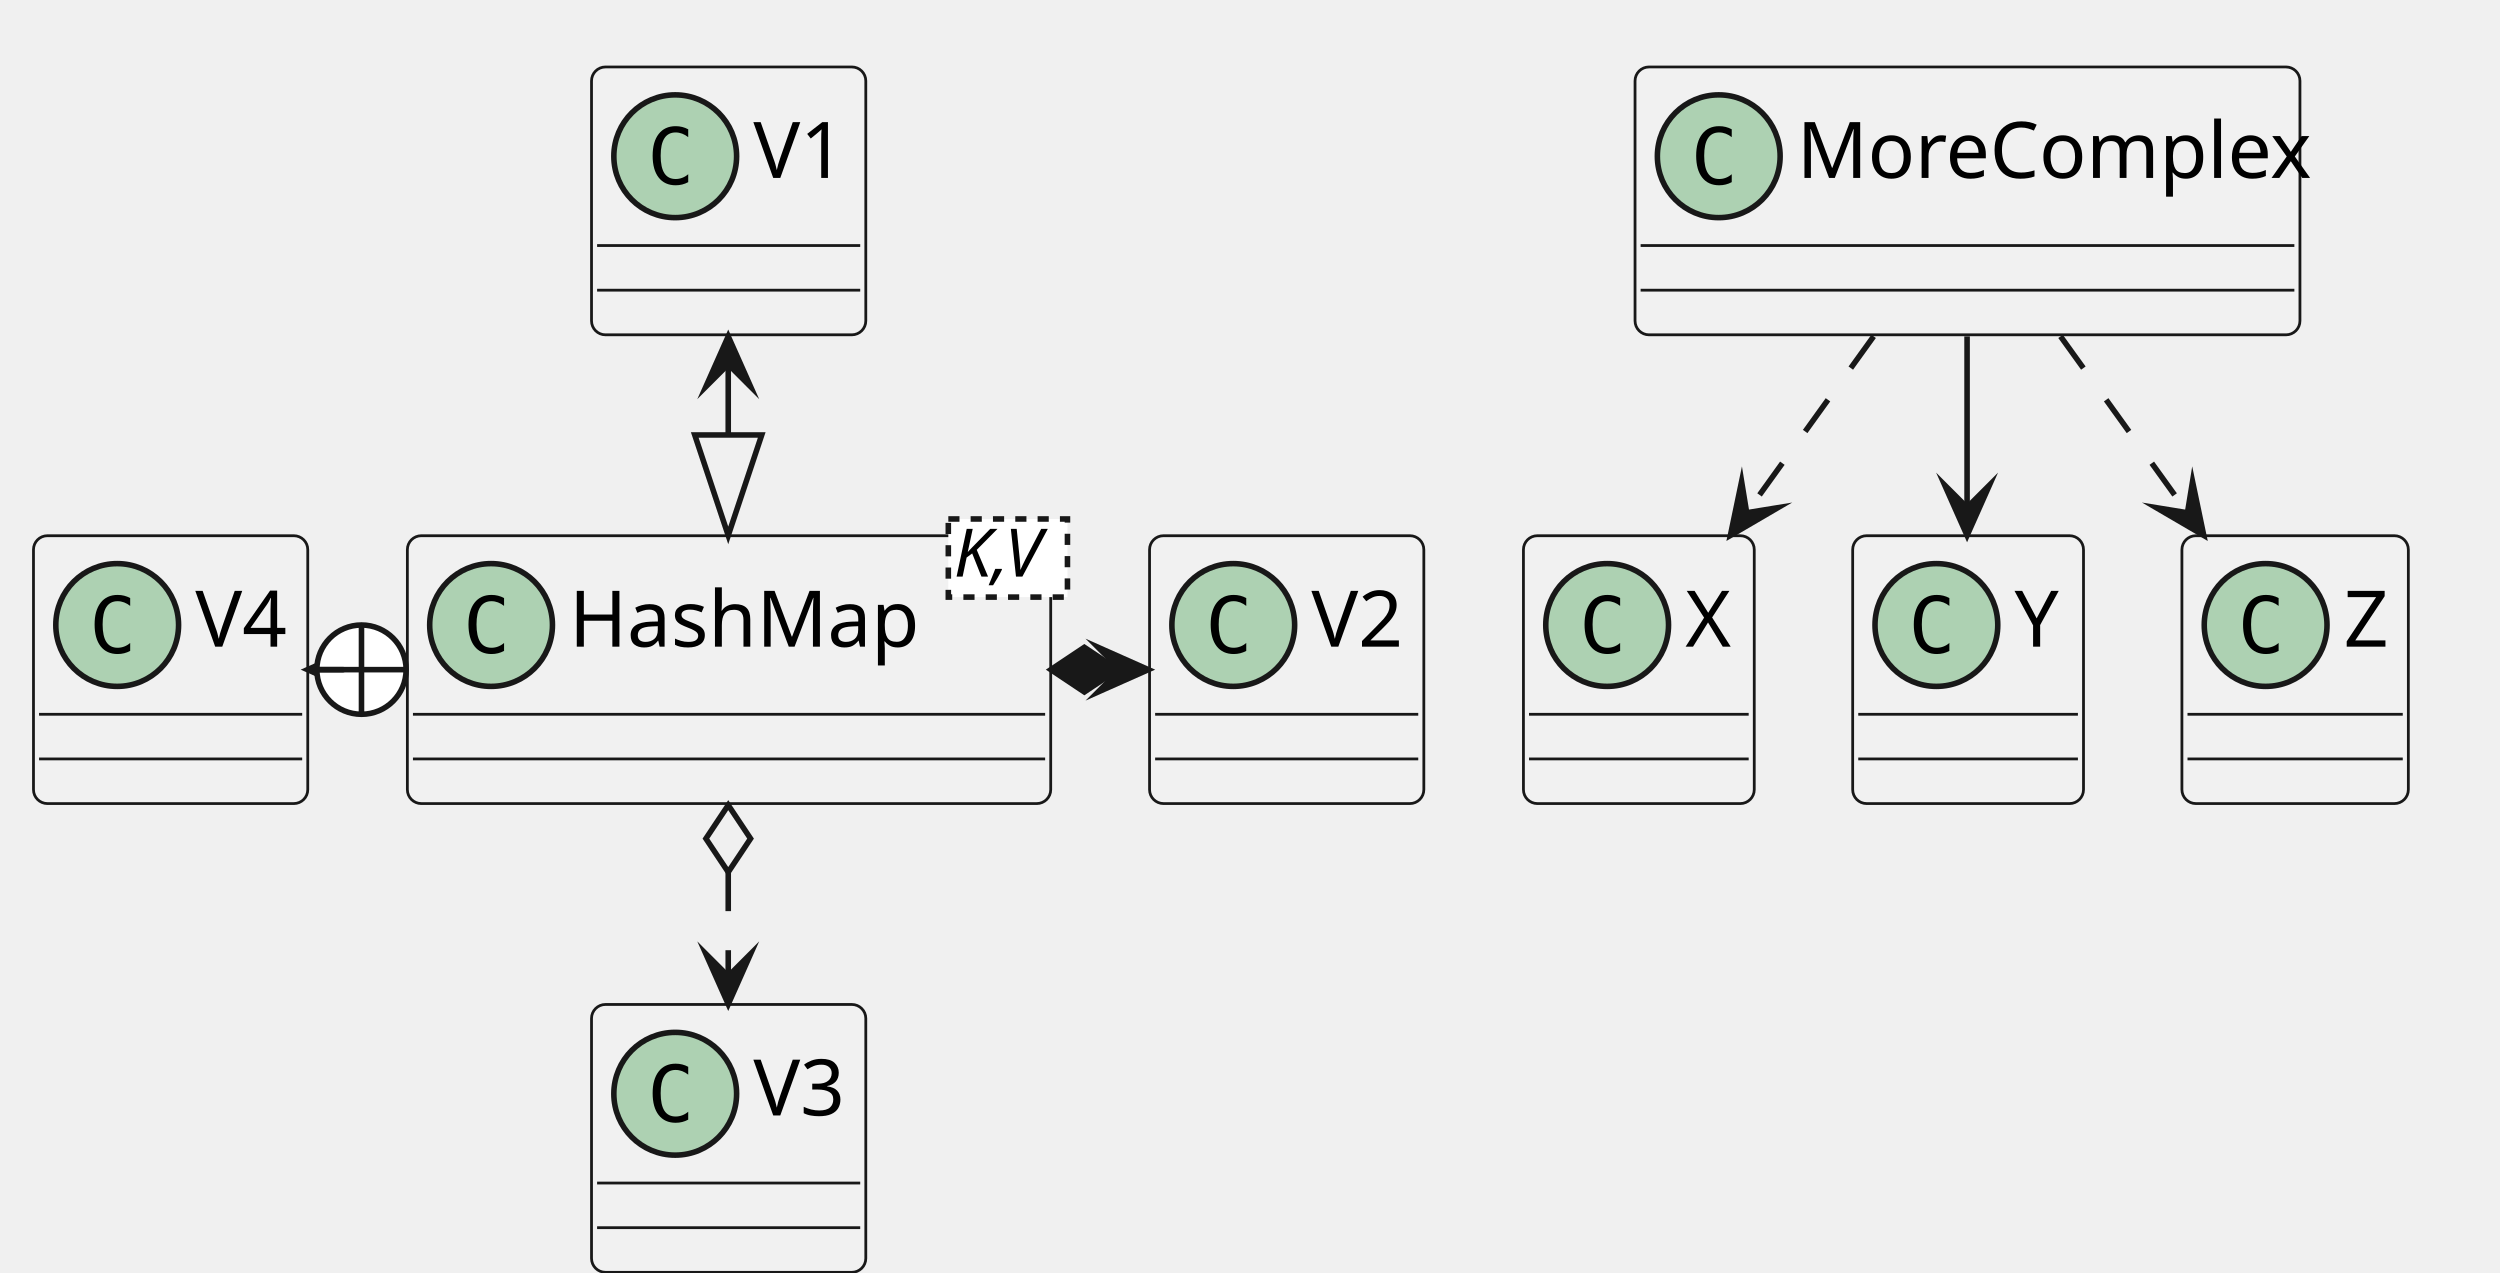
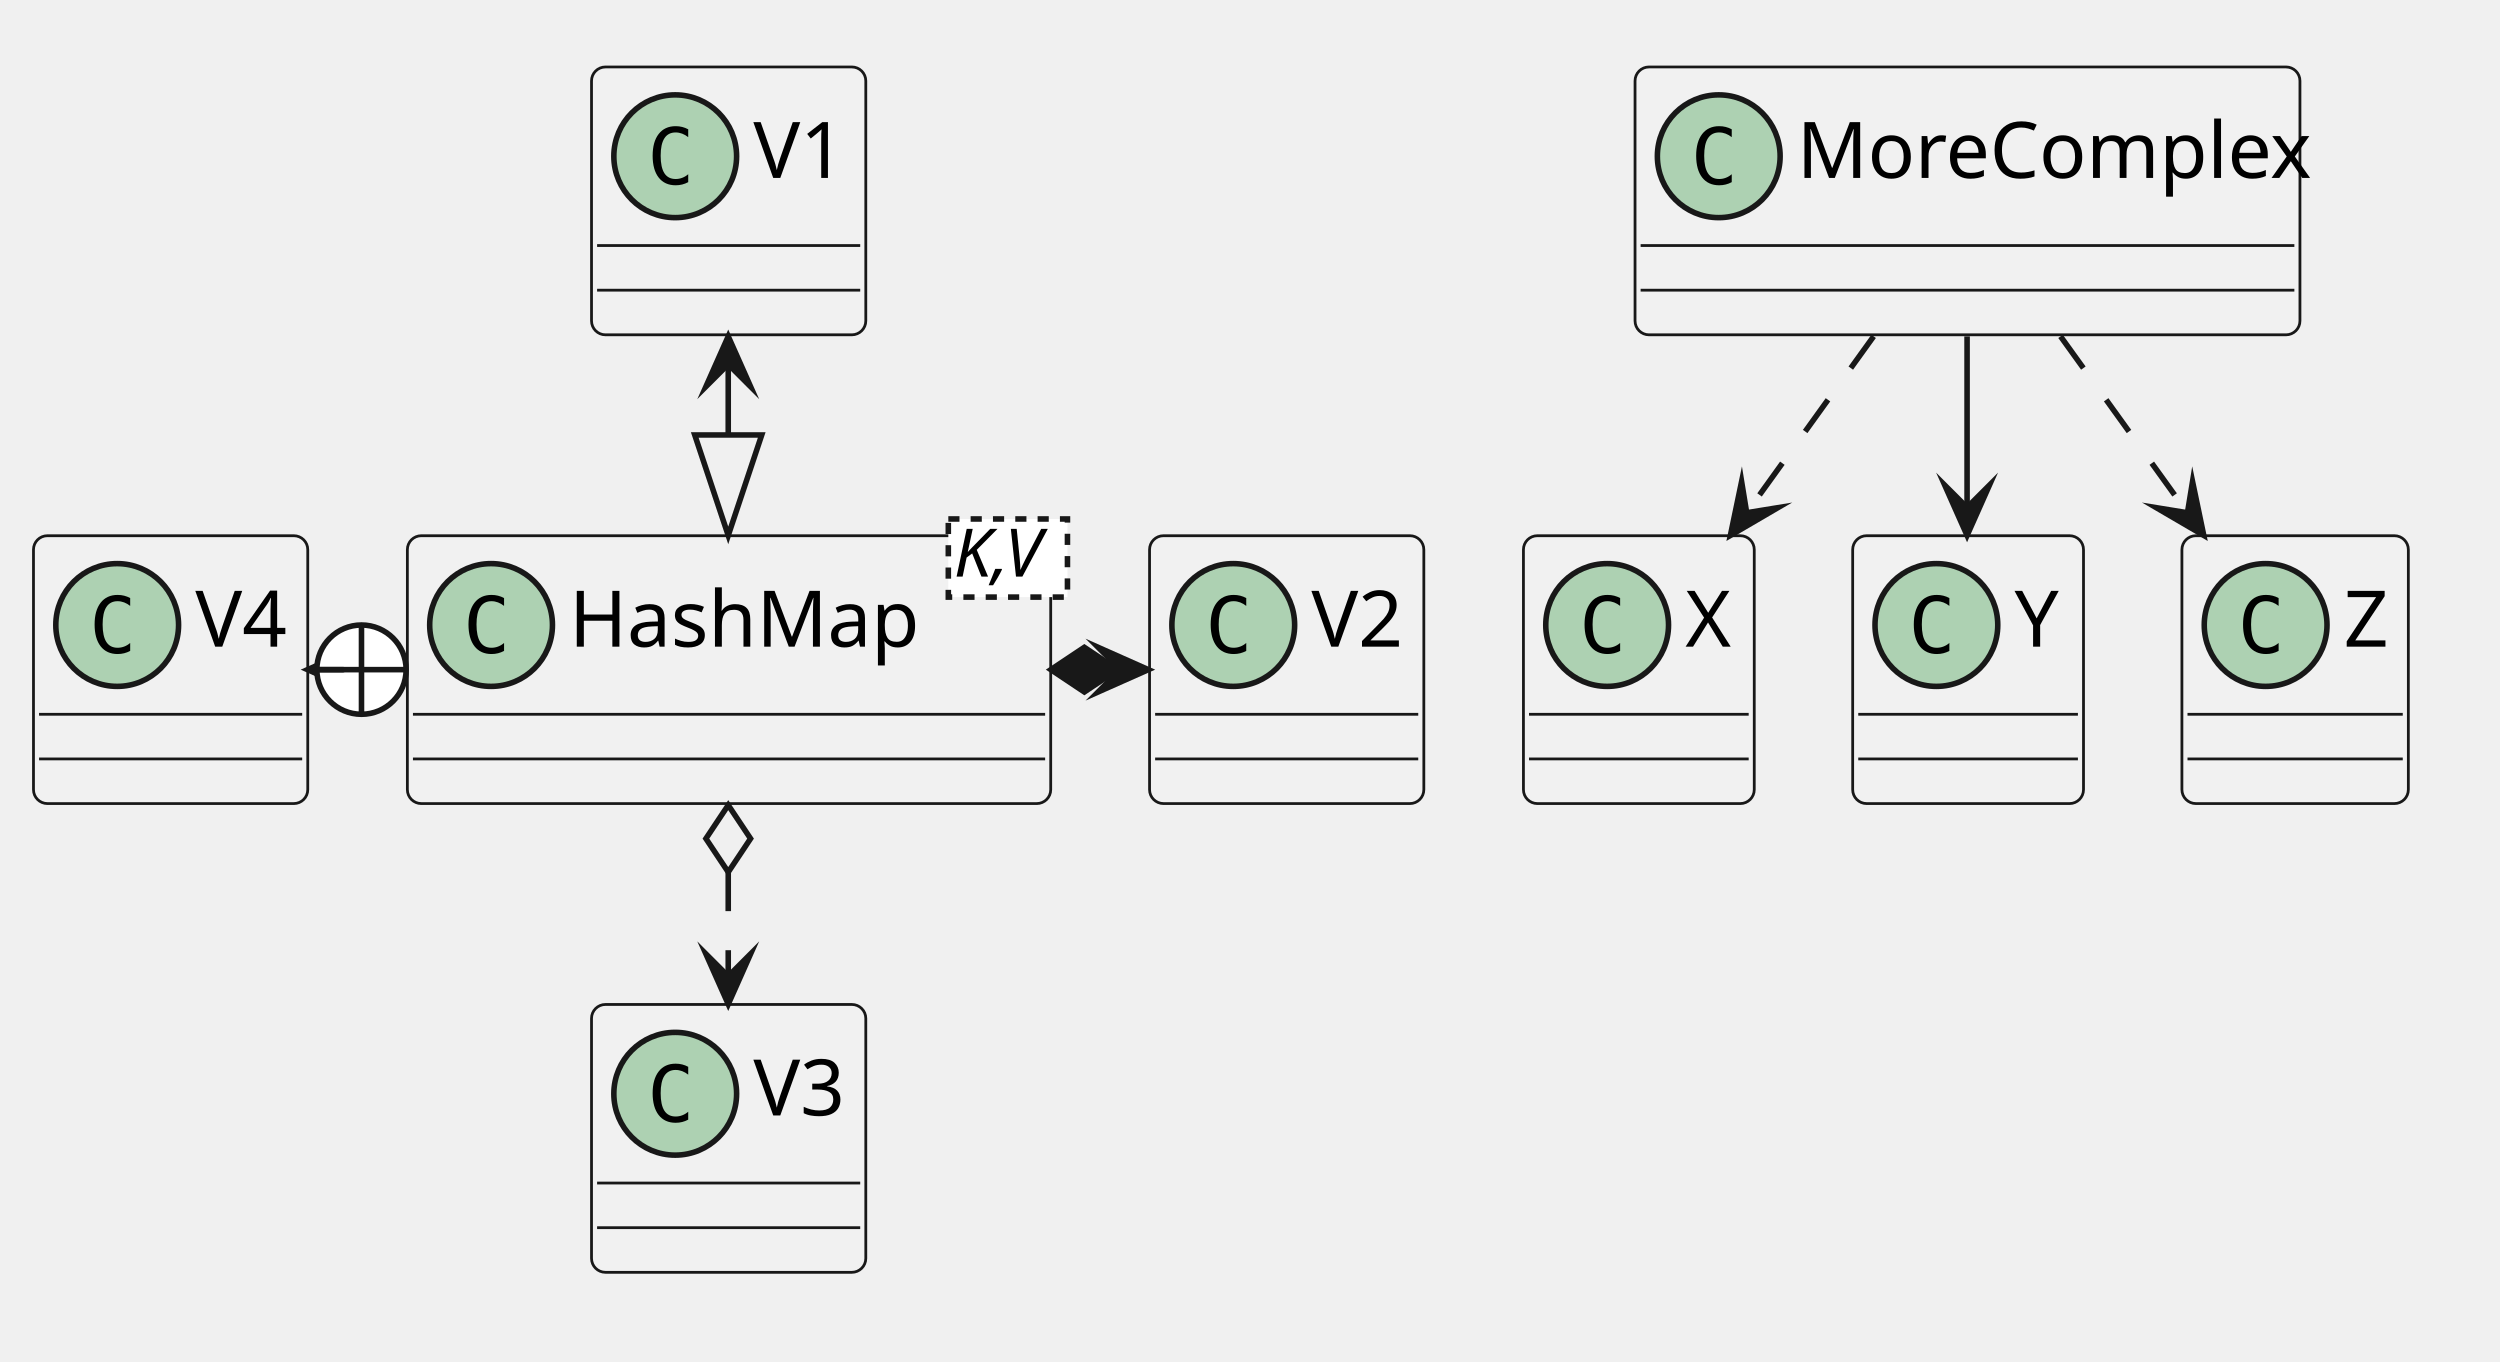
- <svg xmlns="http://www.w3.org/2000/svg" contentStyleType="text/css" data-diagram-type="CLASS" height="228px" preserveAspectRatio="none" style="width:448px;height:228px;background:#FFFFFF;" version="1.1" viewBox="0 0 448 228" width="448px" zoomAndPan="magnify">
+ <svg xmlns="http://www.w3.org/2000/svg" contentStyleType="text/css" data-diagram-type="CLASS" height="244px" preserveAspectRatio="none" style="width:448px;height:244px;background:#FFFFFF;" version="1.1" viewBox="0 0 448 244" width="448px" zoomAndPan="magnify">
  <defs />
  <g font-family="sans-serif" lengthAdjust="spacing">
    <g class="entity" data-qualified-name="HashMap" data-source-line="1" id="ent0001">
      <rect fill="#F1F1F1" height="48" rx="2.5" ry="2.5" style="stroke:#181818;stroke-width:0.5;" width="115.288" x="73" y="96" />
      <ellipse cx="88" cy="112" fill="#ADD1B2" rx="11" ry="11" style="stroke:#181818;stroke-width:1;" />
      <text fill="#000" font-family="monospace" font-size="14" x="83" y="117">C</text>
      <text fill="#000" font-size="14" textLength="59.938" x="102" y="115.889">HashMap</text>
      <rect fill="#FFF" height="14" style="stroke:#181818;stroke-width:1;stroke-dasharray:2,2;" width="21.35" x="169.938" y="93" />
      <text fill="#000" font-size="12" font-style="italic" textLength="19.35" x="170.938" y="103.333">K,V</text>
      <line style="stroke:#181818;stroke-width:0.5;" x1="74" x2="187.288" y1="128" y2="128" />
      <line style="stroke:#181818;stroke-width:0.5;" x1="74" x2="187.288" y1="136" y2="136" />
    </g>
    <g class="entity" data-qualified-name="V1" data-source-line="2" id="ent0002">
      <rect fill="#F1F1F1" height="48" rx="2.5" ry="2.5" style="stroke:#181818;stroke-width:0.5;" width="49.15" x="106" y="12" />
      <ellipse cx="121" cy="28" fill="#ADD1B2" rx="11" ry="11" style="stroke:#181818;stroke-width:1;" />
      <text fill="#000" font-family="monospace" font-size="14" x="116" y="33">C</text>
      <text fill="#000" font-size="14" textLength="17.15" x="135" y="31.889">V1</text>
      <line style="stroke:#181818;stroke-width:0.5;" x1="107" x2="154.15" y1="44" y2="44" />
      <line style="stroke:#181818;stroke-width:0.5;" x1="107" x2="154.15" y1="52" y2="52" />
    </g>
    <g class="entity" data-qualified-name="V2" data-source-line="3" id="ent0005">
      <rect fill="#F1F1F1" height="48" rx="2.5" ry="2.5" style="stroke:#181818;stroke-width:0.5;" width="49.15" x="206" y="96" />
      <ellipse cx="221" cy="112" fill="#ADD1B2" rx="11" ry="11" style="stroke:#181818;stroke-width:1;" />
      <text fill="#000" font-family="monospace" font-size="14" x="216" y="117">C</text>
      <text fill="#000" font-size="14" textLength="17.15" x="235" y="115.889">V2</text>
      <line style="stroke:#181818;stroke-width:0.5;" x1="207" x2="254.15" y1="128" y2="128" />
      <line style="stroke:#181818;stroke-width:0.5;" x1="207" x2="254.15" y1="136" y2="136" />
    </g>
    <g class="entity" data-qualified-name="V3" data-source-line="4" id="ent0007">
      <rect fill="#F1F1F1" height="48" rx="2.5" ry="2.5" style="stroke:#181818;stroke-width:0.5;" width="49.15" x="106" y="180" />
      <ellipse cx="121" cy="196" fill="#ADD1B2" rx="11" ry="11" style="stroke:#181818;stroke-width:1;" />
      <text fill="#000" font-family="monospace" font-size="14" x="116" y="201">C</text>
      <text fill="#000" font-size="14" textLength="17.15" x="135" y="199.889">V3</text>
      <line style="stroke:#181818;stroke-width:0.5;" x1="107" x2="154.15" y1="212" y2="212" />
      <line style="stroke:#181818;stroke-width:0.5;" x1="107" x2="154.15" y1="220" y2="220" />
    </g>
    <g class="entity" data-qualified-name="V4" data-source-line="5" id="ent0009">
      <rect fill="#F1F1F1" height="48" rx="2.5" ry="2.5" style="stroke:#181818;stroke-width:0.5;" width="49.15" x="6" y="96" />
      <ellipse cx="21" cy="112" fill="#ADD1B2" rx="11" ry="11" style="stroke:#181818;stroke-width:1;" />
      <text fill="#000" font-family="monospace" font-size="14" x="16" y="117">C</text>
      <text fill="#000" font-size="14" textLength="17.15" x="35" y="115.889">V4</text>
      <line style="stroke:#181818;stroke-width:0.5;" x1="7" x2="54.15" y1="128" y2="128" />
      <line style="stroke:#181818;stroke-width:0.5;" x1="7" x2="54.15" y1="136" y2="136" />
    </g>
    <g class="entity" data-qualified-name="MoreComplex" data-source-line="7" id="ent0012">
      <rect fill="#F1F1F1" height="48" rx="2.5" ry="2.5" style="stroke:#181818;stroke-width:0.5;" width="119.15" x="293" y="12" />
      <ellipse cx="308" cy="28" fill="#ADD1B2" rx="11" ry="11" style="stroke:#181818;stroke-width:1;" />
      <text fill="#000" font-family="monospace" font-size="14" x="303" y="33">C</text>
      <text fill="#000" font-size="14" textLength="87.15" x="322" y="31.889">MoreComplex</text>
      <line style="stroke:#181818;stroke-width:0.5;" x1="294" x2="411.15" y1="44" y2="44" />
      <line style="stroke:#181818;stroke-width:0.5;" x1="294" x2="411.15" y1="52" y2="52" />
    </g>
    <g class="entity" data-qualified-name="X" data-source-line="7" id="ent0013">
      <rect fill="#F1F1F1" height="48" rx="2.5" ry="2.5" style="stroke:#181818;stroke-width:0.5;" width="41.363" x="273" y="96" />
      <ellipse cx="288" cy="112" fill="#ADD1B2" rx="11" ry="11" style="stroke:#181818;stroke-width:1;" />
      <text fill="#000" font-family="monospace" font-size="14" x="283" y="117">C</text>
      <text fill="#000" font-size="14" x="302" y="115.889">X</text>
      <line style="stroke:#181818;stroke-width:0.5;" x1="274" x2="313.363" y1="128" y2="128" />
      <line style="stroke:#181818;stroke-width:0.5;" x1="274" x2="313.363" y1="136" y2="136" />
    </g>
    <g class="entity" data-qualified-name="Y" data-source-line="8" id="ent0015">
      <rect fill="#F1F1F1" height="48" rx="2.5" ry="2.5" style="stroke:#181818;stroke-width:0.5;" width="41.363" x="332" y="96" />
      <ellipse cx="347" cy="112" fill="#ADD1B2" rx="11" ry="11" style="stroke:#181818;stroke-width:1;" />
      <text fill="#000" font-family="monospace" font-size="14" x="342" y="117">C</text>
      <text fill="#000" font-size="14" x="361" y="115.889">Y</text>
      <line style="stroke:#181818;stroke-width:0.5;" x1="333" x2="372.363" y1="128" y2="128" />
      <line style="stroke:#181818;stroke-width:0.5;" x1="333" x2="372.363" y1="136" y2="136" />
    </g>
    <g class="entity" data-qualified-name="Z" data-source-line="9" id="ent0017">
      <rect fill="#F1F1F1" height="48" rx="2.5" ry="2.5" style="stroke:#181818;stroke-width:0.5;" width="40.575" x="391" y="96" />
      <ellipse cx="406" cy="112" fill="#ADD1B2" rx="11" ry="11" style="stroke:#181818;stroke-width:1;" />
      <text fill="#000" font-family="monospace" font-size="14" x="401" y="117">C</text>
      <text fill="#000" font-size="14" x="420" y="115.889">Z</text>
      <line style="stroke:#181818;stroke-width:0.5;" x1="392" x2="430.575" y1="128" y2="128" />
      <line style="stroke:#181818;stroke-width:0.5;" x1="392" x2="430.575" y1="136" y2="136" />
    </g>
    <g class="link" data-entity-1="ent0002" data-entity-2="ent0001" data-link-type="extension" id="lnk4">
      <polygon fill="#181818" points="130.5,60.279,126.5,69.279,130.5,65.279,134.5,69.279,130.5,60.279" style="stroke:#181818;stroke-width:1;stroke-linejoin:miter;stroke-miterlimit:10;" />
      <polygon fill="none" points="130.5,95.947,136.5,77.947,124.5,77.947,130.5,95.947" style="stroke:#181818;stroke-width:1;stroke-linejoin:miter;stroke-miterlimit:10;" />
      <path d="M130.5,65.279 C130.5,76.453 130.5,66.802 130.5,77.947" fill="none" style="stroke:#181818;stroke-width:1;" />
    </g>
    <g class="link" data-entity-1="ent0001" data-entity-2="ent0005" data-link-type="composition" id="lnk6">
      <polygon fill="#181818" points="188.313,120,194.313,124,200.313,120,194.313,116,188.313,120" style="stroke:#181818;stroke-width:1;stroke-linejoin:miter;stroke-miterlimit:10;" />
      <polygon fill="#181818" points="205.781,120,196.781,116,200.781,120,196.781,124,205.781,120" style="stroke:#181818;stroke-width:1;stroke-linejoin:miter;stroke-miterlimit:10;" />
      <path d="M200.313,120 C206.135,120 194.958,120 200.781,120" fill="none" style="stroke:#181818;stroke-width:1;stroke-dasharray:7,7;" />
    </g>
    <g class="link" data-entity-1="ent0001" data-entity-2="ent0007" data-link-type="aggregation" id="lnk8">
      <polygon fill="none" points="130.5,144.279,126.5,150.279,130.5,156.279,134.5,150.279,130.5,144.279" style="stroke:#181818;stroke-width:1;stroke-linejoin:miter;stroke-miterlimit:10;" />
      <polygon fill="#181818" points="130.5,179.947,134.5,170.947,130.5,174.947,126.5,170.947,130.5,179.947" style="stroke:#181818;stroke-width:1;stroke-linejoin:miter;stroke-miterlimit:10;" />
      <path d="M130.5,156.279 C130.5,167.453 130.5,163.802 130.5,174.947" fill="none" style="stroke:#181818;stroke-width:1;stroke-dasharray:7,7;" />
    </g>
    <g class="link" data-entity-1="ent0009" data-entity-2="ent0001" data-link-type="dependency" id="lnk11">
      <polygon fill="#181818" points="55.109,120,64.109,124,60.109,120,64.109,116,55.109,120" style="stroke:#181818;stroke-width:1;stroke-linejoin:miter;stroke-miterlimit:10;" />
      <ellipse cx="64.779" cy="120" fill="#FFF" rx="8" ry="8" style="stroke:#181818;stroke-width:1;" />
      <line style="stroke:#181818;stroke-width:1;" x1="56.779" x2="72.779" y1="120" y2="120" />
      <line style="stroke:#181818;stroke-width:1;" x1="64.779" x2="64.779" y1="112" y2="128" />
      <path d="M60.109,120 C65.999,120 50.889,120 56.779,120" fill="none" style="stroke:#181818;stroke-width:1;" />
    </g>
    <g class="link" data-entity-1="ent0012" data-entity-2="ent0013" data-link-type="dependency" id="lnk14">
      <polygon fill="#181818" points="310.087,95.947,318.59,90.978,313.007,91.888,312.096,86.305,310.087,95.947" style="stroke:#181818;stroke-width:1;stroke-linejoin:miter;stroke-miterlimit:10;" />
      <path d="M335.751,60.279 C327.711,71.453 321.026,80.744 313.007,91.888" fill="none" style="stroke:#181818;stroke-width:1;stroke-dasharray:7,7;" />
    </g>
    <g class="link" data-entity-1="ent0012" data-entity-2="ent0015" data-link-type="dependency" id="lnk16">
      <polygon fill="#181818" points="352.5,95.947,356.5,86.947,352.5,90.947,348.5,86.947,352.5,95.947" style="stroke:#181818;stroke-width:1;stroke-linejoin:miter;stroke-miterlimit:10;" />
      <path d="M352.5,60.279 C352.5,71.453 352.5,79.802 352.5,90.947" fill="none" style="stroke:#181818;stroke-width:1;" />
    </g>
    <g class="link" data-entity-1="ent0012" data-entity-2="ent0017" data-link-type="dependency" id="lnk18">
      <polygon fill="#181818" points="394.913,95.947,392.904,86.305,391.993,91.888,386.41,90.978,394.913,95.947" style="stroke:#181818;stroke-width:1;stroke-linejoin:miter;stroke-miterlimit:10;" />
      <path d="M369.249,60.279 C377.289,71.453 383.974,80.744 391.993,91.888" fill="none" style="stroke:#181818;stroke-width:1;stroke-dasharray:7,7;" />
    </g>
  </g>
</svg>
